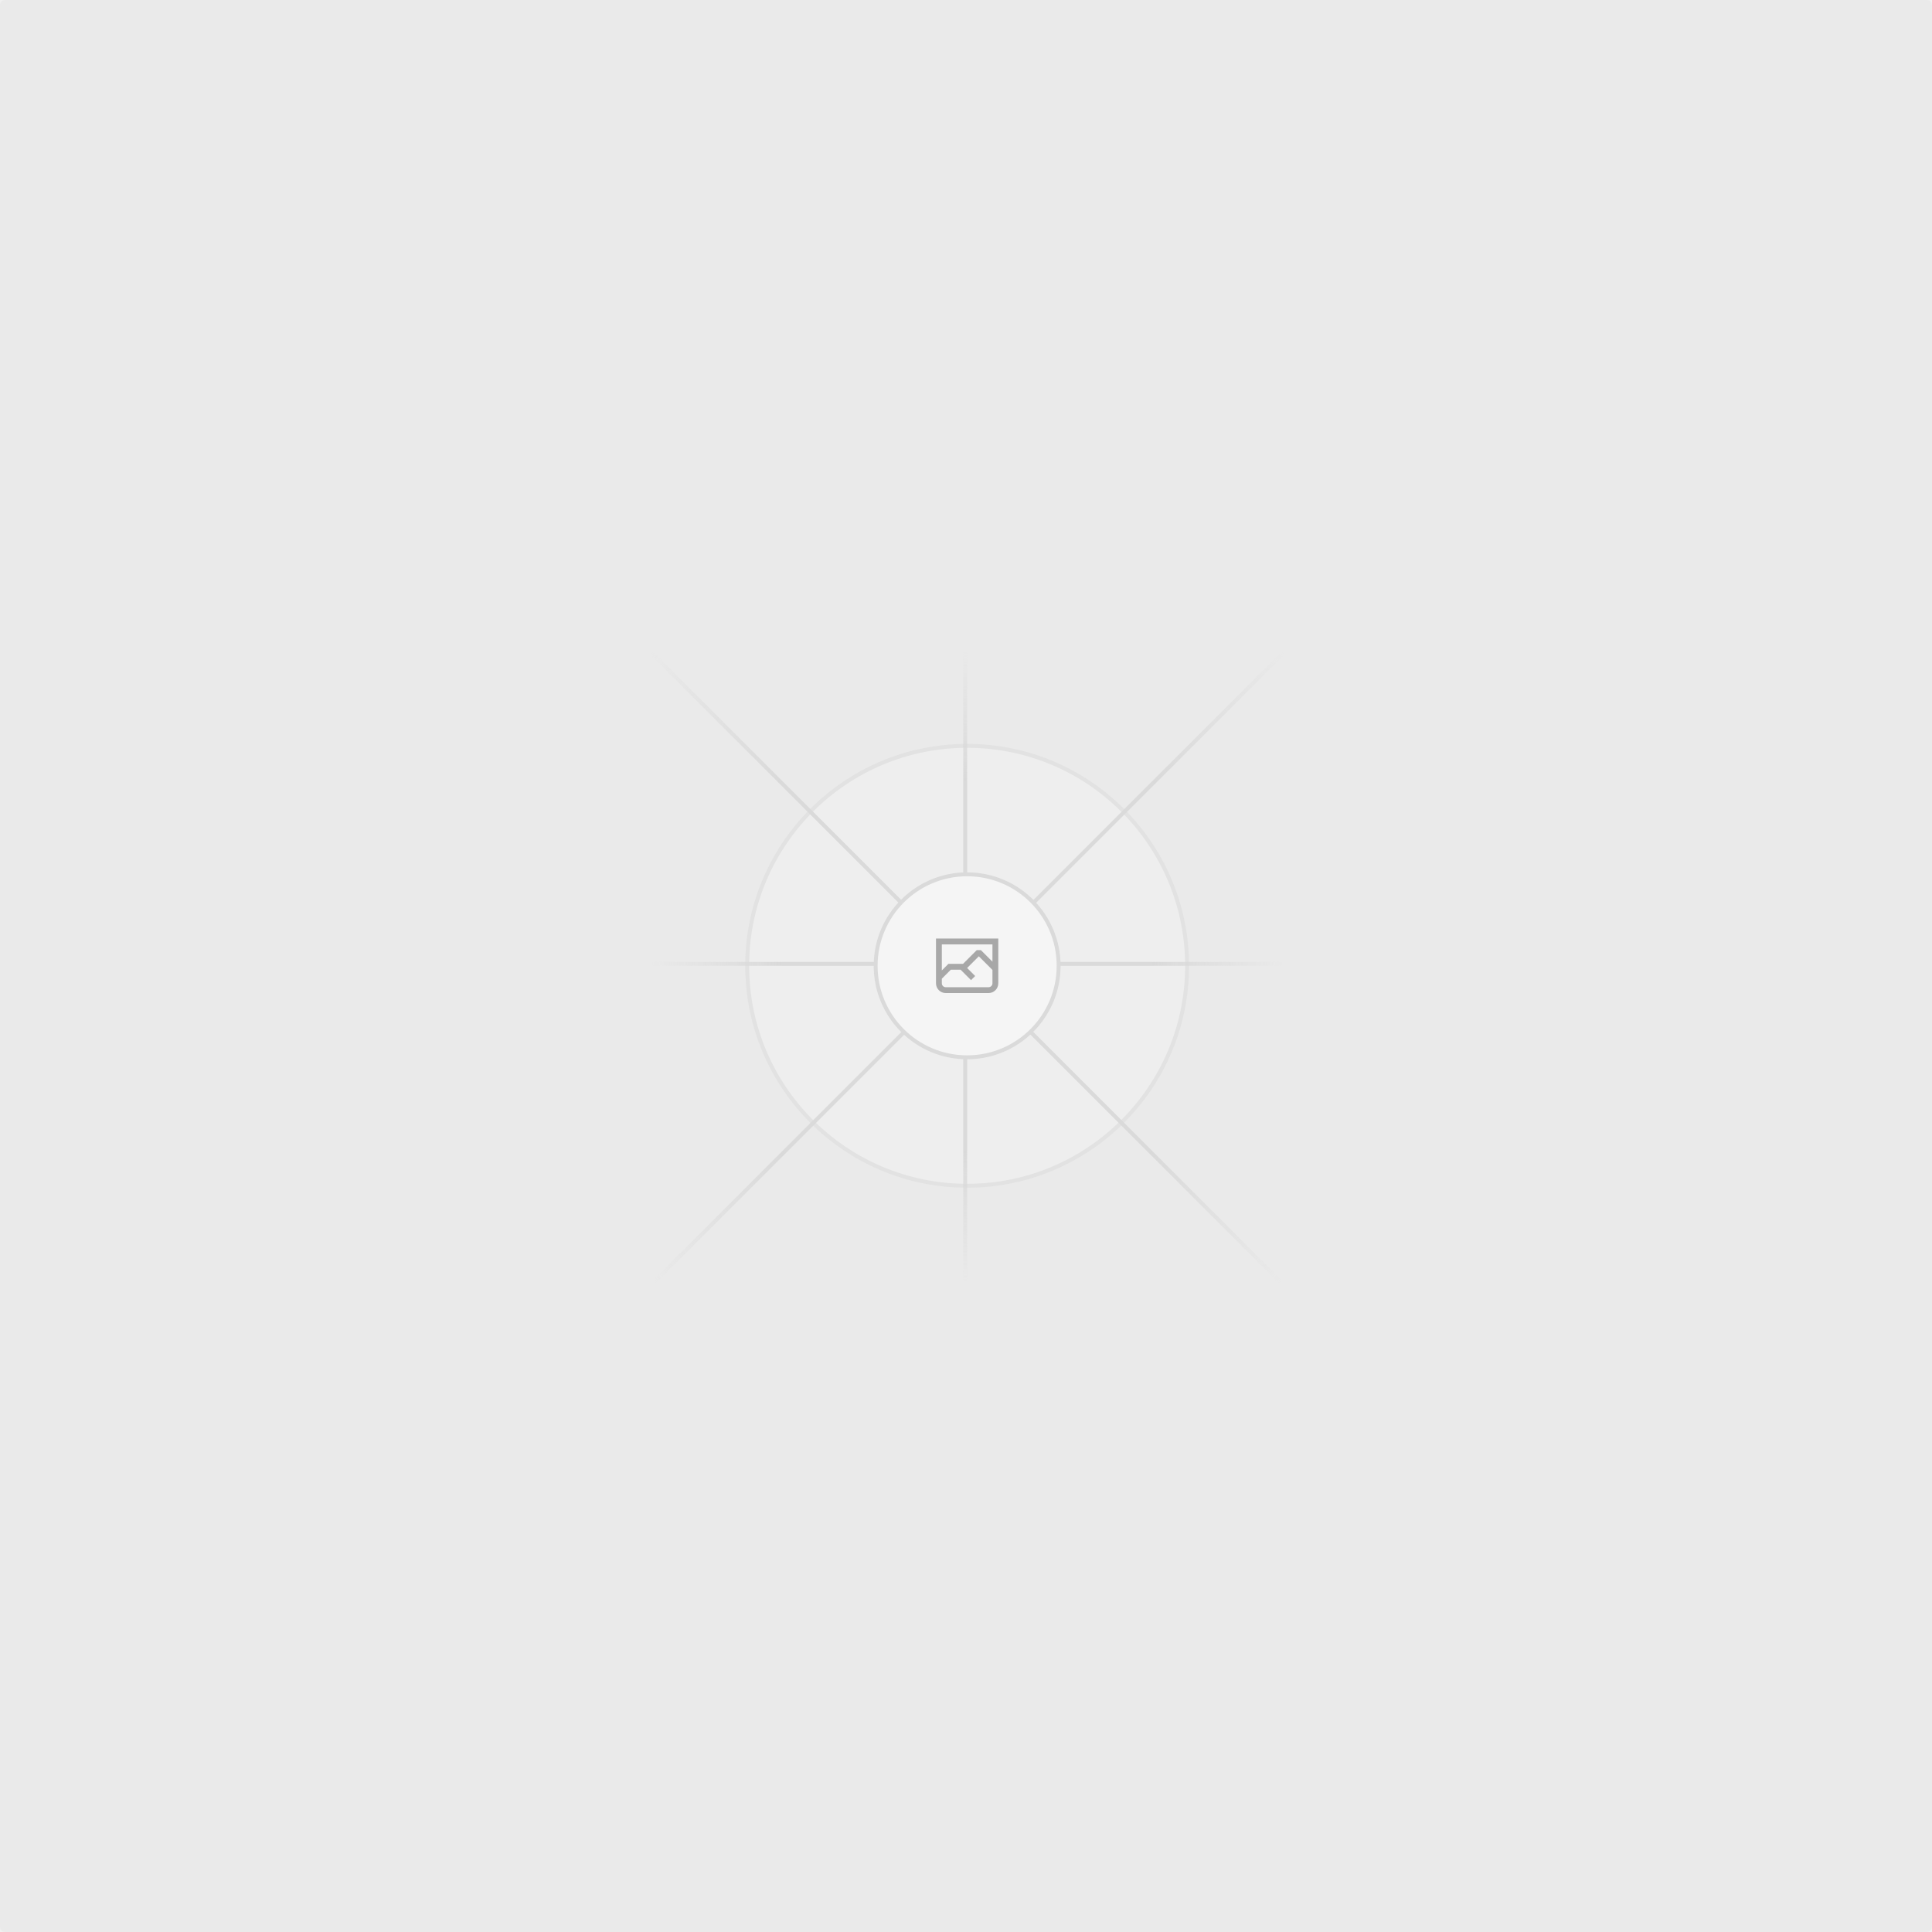
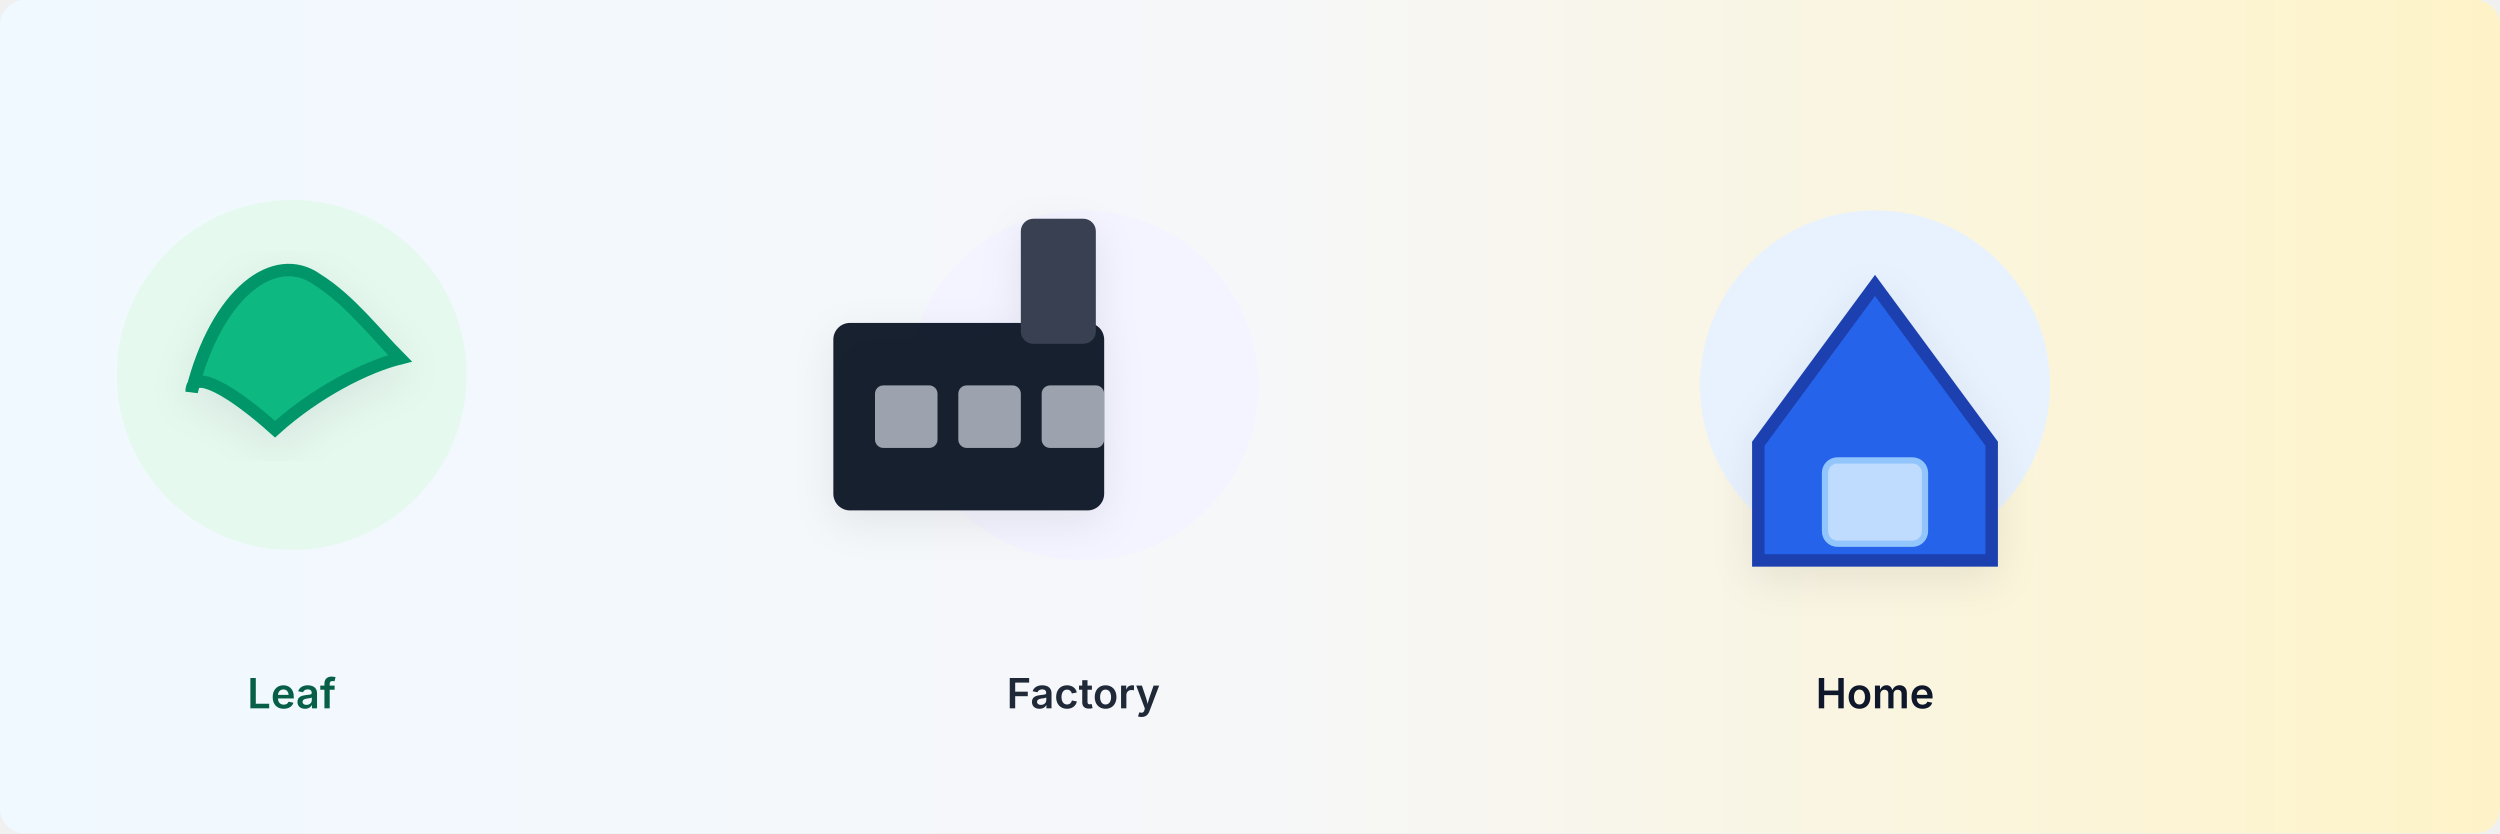
- <svg xmlns="http://www.w3.org/2000/svg" width="1200" height="1200" fill="none">
-   <rect width="1200" height="1200" fill="#EAEAEA" rx="3" />
-   <g opacity=".5">
-     <g opacity=".5">
-       <path fill="#FAFAFA" d="M600.709 736.5c-75.454 0-136.621-61.167-136.621-136.62 0-75.454 61.167-136.621 136.621-136.621 75.453 0 136.62 61.167 136.62 136.621 0 75.453-61.167 136.62-136.62 136.62Z" />
-       <path stroke="#C9C9C9" stroke-width="2.418" d="M600.709 736.5c-75.454 0-136.621-61.167-136.621-136.62 0-75.454 61.167-136.621 136.621-136.621 75.453 0 136.62 61.167 136.62 136.621 0 75.453-61.167 136.62-136.62 136.62Z" />
+ <svg xmlns="http://www.w3.org/2000/svg" width="1200" height="400" viewBox="0 0 1200 400" role="img" aria-labelledby="phTitle phDesc">
+   <defs>
+     <linearGradient id="bgGrad" x1="0" x2="1">
+       <stop offset="0%" stop-color="#F0F9FF" />
+       <stop offset="50%" stop-color="#F6F7F9" />
+       <stop offset="100%" stop-color="#FEF3C7" />
+     </linearGradient>
+     <filter id="softShadow" x="-20%" y="-20%" width="140%" height="140%">
+       <feDropShadow dx="0" dy="6" stdDeviation="10" flood-color="#000" flood-opacity="0.08" />
+     </filter>
+   </defs>
+   <rect width="100%" height="100%" fill="url(#bgGrad)" rx="12" />
+   <g transform="translate(140,180)">
+     <circle cx="0" cy="0" r="84" fill="#E6F9EF" />
+     <g filter="url(#softShadow)">
+       <path d="M-48 8 C -36 -40, -8 -60, 12 -46 C 28 -36, 40 -20, 52 -8 C 36 -4, 12 8, -8 26 C -28 8, -48 -4, -48 8 Z" fill="#10B981" stroke="#059669" stroke-width="6" />
    </g>
-     <path stroke="url(#a)" stroke-width="2.418" d="M0-1.209h553.581" transform="scale(1 -1) rotate(45 1163.11 91.165)" />
-     <path stroke="url(#b)" stroke-width="2.418" d="M404.846 598.671h391.726" />
-     <path stroke="url(#c)" stroke-width="2.418" d="M599.5 795.742V404.017" />
-     <path stroke="url(#d)" stroke-width="2.418" d="m795.717 796.597-391.441-391.44" />
-     <path fill="#fff" d="M600.709 656.704c-31.384 0-56.825-25.441-56.825-56.824 0-31.384 25.441-56.825 56.825-56.825 31.383 0 56.824 25.441 56.824 56.825 0 31.383-25.441 56.824-56.824 56.824Z" />
-     <g clip-path="url(#e)">
-       <path fill="#666" fill-rule="evenodd" d="M616.426 586.58h-31.434v16.176l3.553-3.554.531-.531h9.068l.074-.074 8.463-8.463h2.565l7.18 7.181V586.58Zm-15.715 14.654 3.698 3.699 1.283 1.282-2.565 2.565-1.282-1.283-5.2-5.199h-6.066l-5.514 5.514-.073.073v2.876a2.418 2.418 0 0 0 2.418 2.418h26.598a2.418 2.418 0 0 0 2.418-2.418v-8.317l-8.463-8.463-7.181 7.181-.071.072Zm-19.347 5.442v4.085a6.045 6.045 0 0 0 6.046 6.045h26.598a6.044 6.044 0 0 0 6.045-6.045v-7.108l1.356-1.355-1.282-1.283-.074-.073v-17.989h-38.689v23.43l-.146.146.146.147Z" clip-rule="evenodd" />
+   </g>
+   <g transform="translate(520,185)">
+     <circle cx="0" cy="0" r="84" fill="#F3F4FF" />
+     <g transform="translate(-40,10)" filter="url(#softShadow)">
+       <rect x="-80" y="-40" width="130" height="90" rx="8" fill="#111827" opacity="0.95" />
+       <rect x="10" y="-90" width="36" height="60" rx="6" fill="#374151" />
+       <rect x="-60" y="-10" width="30" height="30" fill="#9CA3AF" rx="4" />
+       <rect x="-20" y="-10" width="30" height="30" fill="#9CA3AF" rx="4" />
+       <rect x="20" y="-10" width="30" height="30" fill="#9CA3AF" rx="4" />
    </g>
-     <path stroke="#C9C9C9" stroke-width="2.418" d="M600.709 656.704c-31.384 0-56.825-25.441-56.825-56.824 0-31.384 25.441-56.825 56.825-56.825 31.383 0 56.824 25.441 56.824 56.825 0 31.383-25.441 56.824-56.824 56.824Z" />
  </g>
-   <defs>
-     <linearGradient id="a" x1="554.061" x2="-.48" y1=".083" y2=".087" gradientUnits="userSpaceOnUse">
-       <stop stop-color="#C9C9C9" stop-opacity="0" />
-       <stop offset=".208" stop-color="#C9C9C9" />
-       <stop offset=".792" stop-color="#C9C9C9" />
-       <stop offset="1" stop-color="#C9C9C9" stop-opacity="0" />
-     </linearGradient>
-     <linearGradient id="b" x1="796.912" x2="404.507" y1="599.963" y2="599.965" gradientUnits="userSpaceOnUse">
-       <stop stop-color="#C9C9C9" stop-opacity="0" />
-       <stop offset=".208" stop-color="#C9C9C9" />
-       <stop offset=".792" stop-color="#C9C9C9" />
-       <stop offset="1" stop-color="#C9C9C9" stop-opacity="0" />
-     </linearGradient>
-     <linearGradient id="c" x1="600.792" x2="600.794" y1="403.677" y2="796.082" gradientUnits="userSpaceOnUse">
-       <stop stop-color="#C9C9C9" stop-opacity="0" />
-       <stop offset=".208" stop-color="#C9C9C9" />
-       <stop offset=".792" stop-color="#C9C9C9" />
-       <stop offset="1" stop-color="#C9C9C9" stop-opacity="0" />
-     </linearGradient>
-     <linearGradient id="d" x1="404.85" x2="796.972" y1="403.903" y2="796.02" gradientUnits="userSpaceOnUse">
-       <stop stop-color="#C9C9C9" stop-opacity="0" />
-       <stop offset=".208" stop-color="#C9C9C9" />
-       <stop offset=".792" stop-color="#C9C9C9" />
-       <stop offset="1" stop-color="#C9C9C9" stop-opacity="0" />
-     </linearGradient>
-     <clipPath id="e">
-       <path fill="#fff" d="M581.364 580.535h38.689v38.689h-38.689z" />
-     </clipPath>
-   </defs>
+   <g transform="translate(900,185)">
+     <circle cx="0" cy="0" r="84" fill="#E8F2FF" />
+     <g filter="url(#softShadow)">
+       <path d="M-56 28 L0 -48 L56 28 V84 H-56 Z" fill="#2563EB" stroke="#1E40AF" stroke-width="6" />
+       <rect x="-24" y="36" width="48" height="40" fill="#BFDBFE" stroke="#93C5FD" stroke-width="3" rx="6" />
+     </g>
+   </g>
+   <g font-family="Inter, Arial, sans-serif" font-size="20" text-anchor="middle">
+     <text x="140" y="340" fill="#065F46" font-weight="600">Leaf</text>
+     <text x="520" y="340" fill="#1F2937" font-weight="600">Factory</text>
+     <text x="900" y="340" fill="#0F172A" font-weight="600">Home</text>
+   </g>
</svg>
